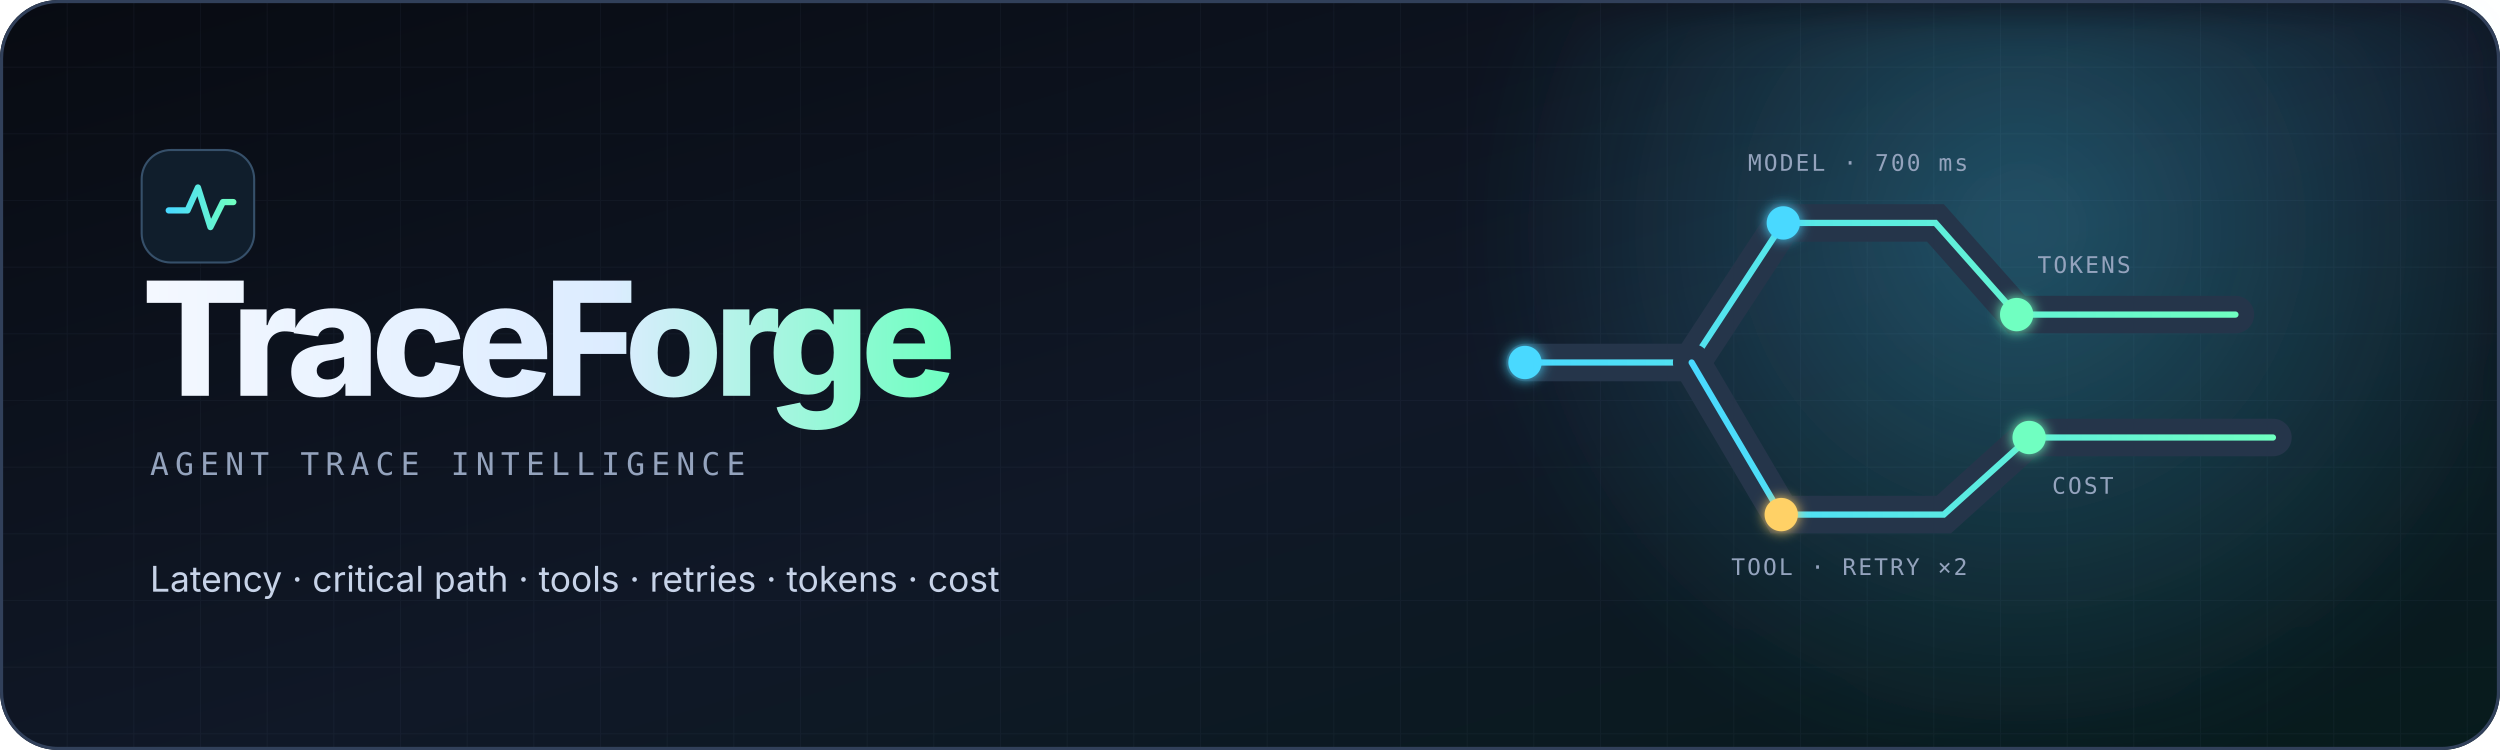
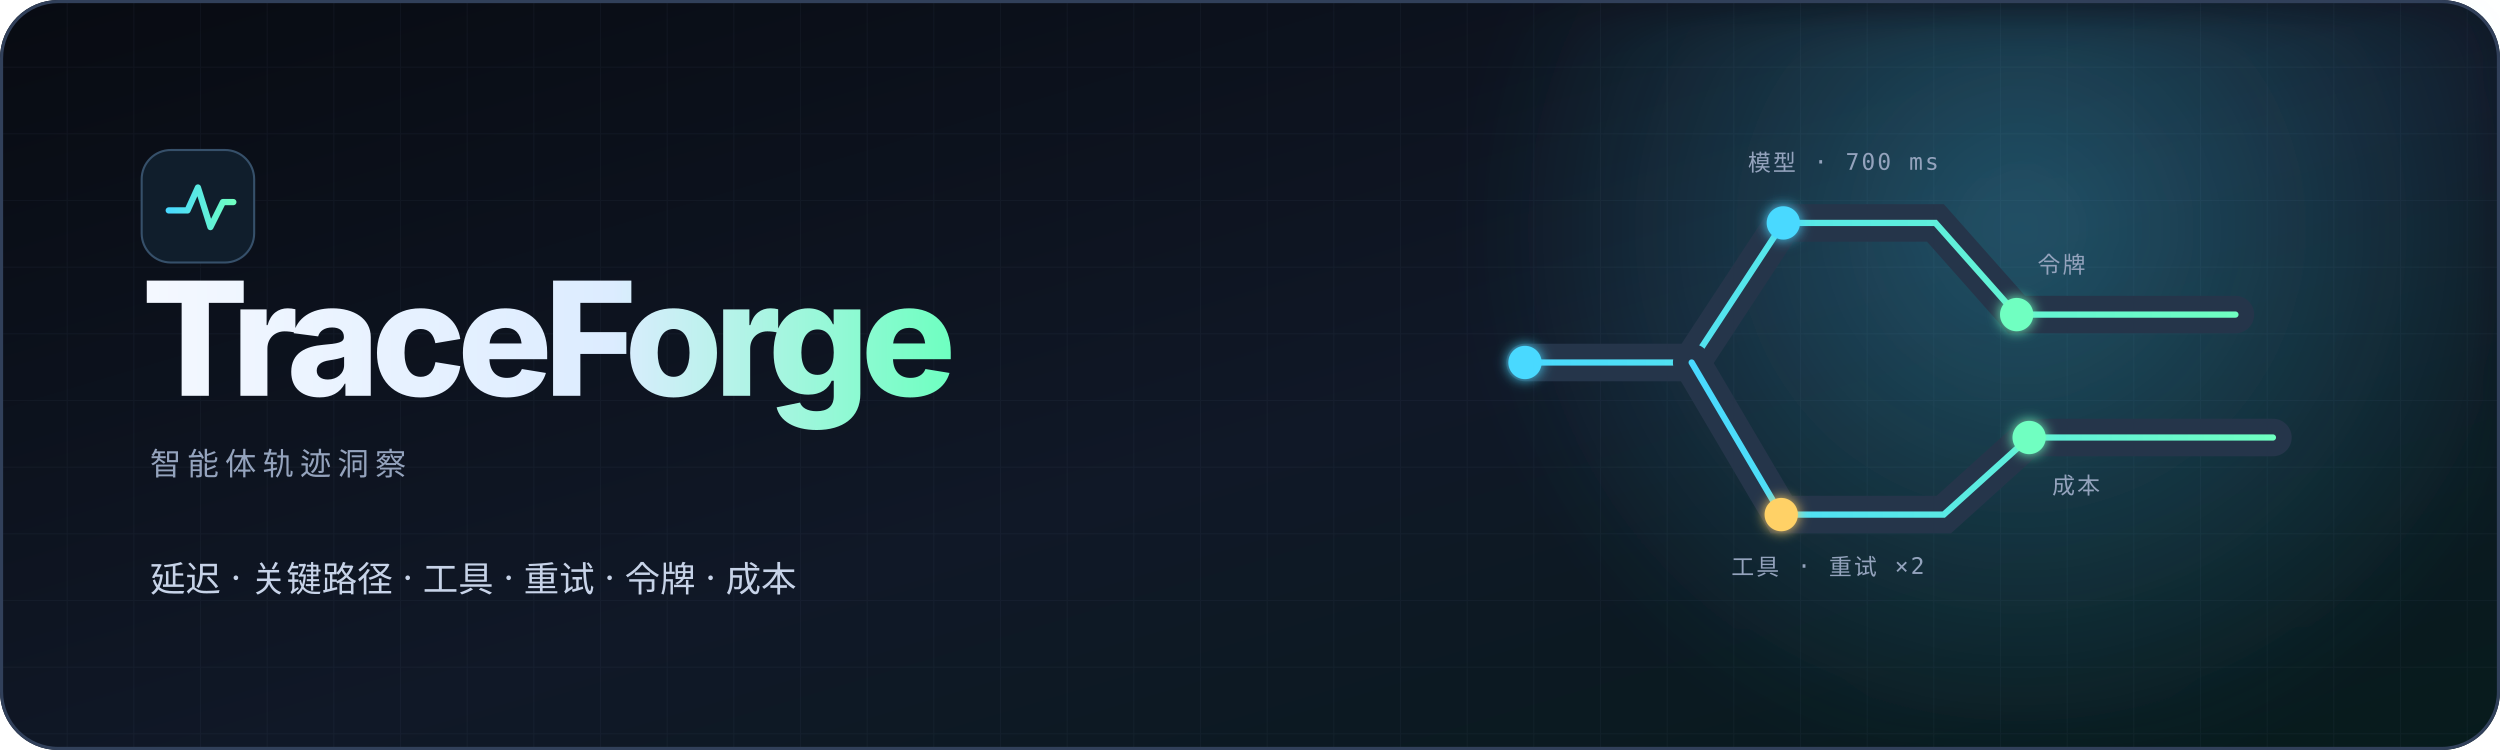
<svg xmlns="http://www.w3.org/2000/svg" width="1200" height="360" viewBox="0 0 1200 360" role="img" aria-labelledby="title desc">
  <defs>
    <linearGradient id="bg" x1="0" y1="0" x2="1" y2="1">
      <stop offset="0" stop-color="#080b12" />
      <stop offset=".55" stop-color="#101827" />
      <stop offset="1" stop-color="#071b1c" />
    </linearGradient>
    <linearGradient id="word" x1="0" y1="0" x2="1" y2="0">
      <stop offset="0" stop-color="#f4f8ff" />
      <stop offset=".58" stop-color="#dcecff" />
      <stop offset="1" stop-color="#6fffc1" />
    </linearGradient>
    <linearGradient id="trace" x1="0" y1="0" x2="1" y2="0">
      <stop offset="0" stop-color="#49d9ff" />
      <stop offset="1" stop-color="#6fffc1" />
    </linearGradient>
    <radialGradient id="glow">
      <stop offset="0" stop-color="#49d9ff" stop-opacity=".3" />
      <stop offset="1" stop-color="#49d9ff" stop-opacity="0" />
    </radialGradient>
    <filter id="blur">
      <feGaussianBlur stdDeviation="14" />
    </filter>
    <filter id="nodeGlow">
      <feGaussianBlur stdDeviation="3" result="b" />
      <feMerge>
        <feMergeNode in="b" />
        <feMergeNode in="SourceGraphic" />
      </feMerge>
    </filter>
    <pattern id="grid" width="32" height="32" patternUnits="userSpaceOnUse">
      <path d="M32 0H0V32" fill="none" stroke="#72809b" stroke-opacity=".065" />
    </pattern>
  </defs>
  <rect width="1200" height="360" rx="28" fill="url(#bg)" />
  <rect width="1200" height="360" rx="28" fill="url(#grid)" />
  <circle cx="970" cy="110" r="260" fill="url(#glow)" filter="url(#blur)" />
  <path d="M732 174H812L856 107H929L968 151H1073" fill="none" stroke="#25354a" stroke-width="18" stroke-linecap="round" />
  <path d="M732 174H812L856 107H929L968 151H1073" fill="none" stroke="url(#trace)" stroke-width="3" stroke-linecap="round" />
  <path d="M812 174L855 247H933L974 210H1091" fill="none" stroke="#25354a" stroke-width="18" stroke-linecap="round" />
  <path d="M812 174L855 247H933L974 210H1091" fill="none" stroke="url(#trace)" stroke-width="3" stroke-linecap="round" />
  <g filter="url(#nodeGlow)">
    <circle cx="732" cy="174" r="8" fill="#49d9ff" />
    <circle cx="856" cy="107" r="8" fill="#49d9ff" />
    <circle cx="968" cy="151" r="8" fill="#6fffc1" />
    <circle cx="855" cy="247" r="8" fill="#ffd166" />
    <circle cx="974" cy="210" r="8" fill="#6fffc1" />
  </g>
  <g fill="#94a3bd" font-family="ui-monospace, SFMono-Regular, Menlo, monospace" font-size="11" letter-spacing="1">
-     <text x="839" y="82">MODEL · 700 ms</text>
-     <text x="831" y="276">TOOL · RETRY ×2</text>
-     <text x="978" y="131">TOKENS</text>
-     <text x="985" y="237">COST</text>
+     <text x="839" y="82">模型 · 700 ms</text>
+     <text x="831" y="276">工具 · 重试 ×2</text>
+     <text x="978" y="131">令牌</text>
+     <text x="985" y="237">成本</text>
  </g>
  <g transform="translate(68 72)">
    <rect width="54" height="54" rx="14" fill="#101e2c" stroke="#36506a" />
    <path d="M13 29H22L27 18L33 37L39 25H44" fill="none" stroke="url(#trace)" stroke-width="3" stroke-linecap="round" stroke-linejoin="round" />
  </g>
  <text x="68" y="190" fill="url(#word)" font-family="Inter, ui-sans-serif, system-ui, sans-serif" font-size="76" font-weight="760" letter-spacing="-4">TraceForge</text>
-   <text x="72" y="228" fill="#94a3bd" font-family="ui-monospace, SFMono-Regular, Menlo, monospace" font-size="15" letter-spacing="3">AGENT TRACE INTELLIGENCE</text>
-   <text x="72" y="284" fill="#c7d3e8" font-family="Inter, ui-sans-serif, system-ui, sans-serif" font-size="17">Latency · critical path · tools · retries · tokens · cost</text>
+   <text x="72" y="228" fill="#94a3bd" font-family="ui-monospace, SFMono-Regular, Menlo, monospace" font-size="15" letter-spacing="3">智能体轨迹洞察</text>
+   <text x="72" y="284" fill="#c7d3e8" font-family="Inter, ui-sans-serif, system-ui, sans-serif" font-size="17">延迟 · 关键路径 · 工具 · 重试 · 令牌 · 成本</text>
  <rect x=".75" y=".75" width="1198.5" height="358.5" rx="27.25" fill="none" stroke="#31405a" stroke-width="1.5" />
</svg>
